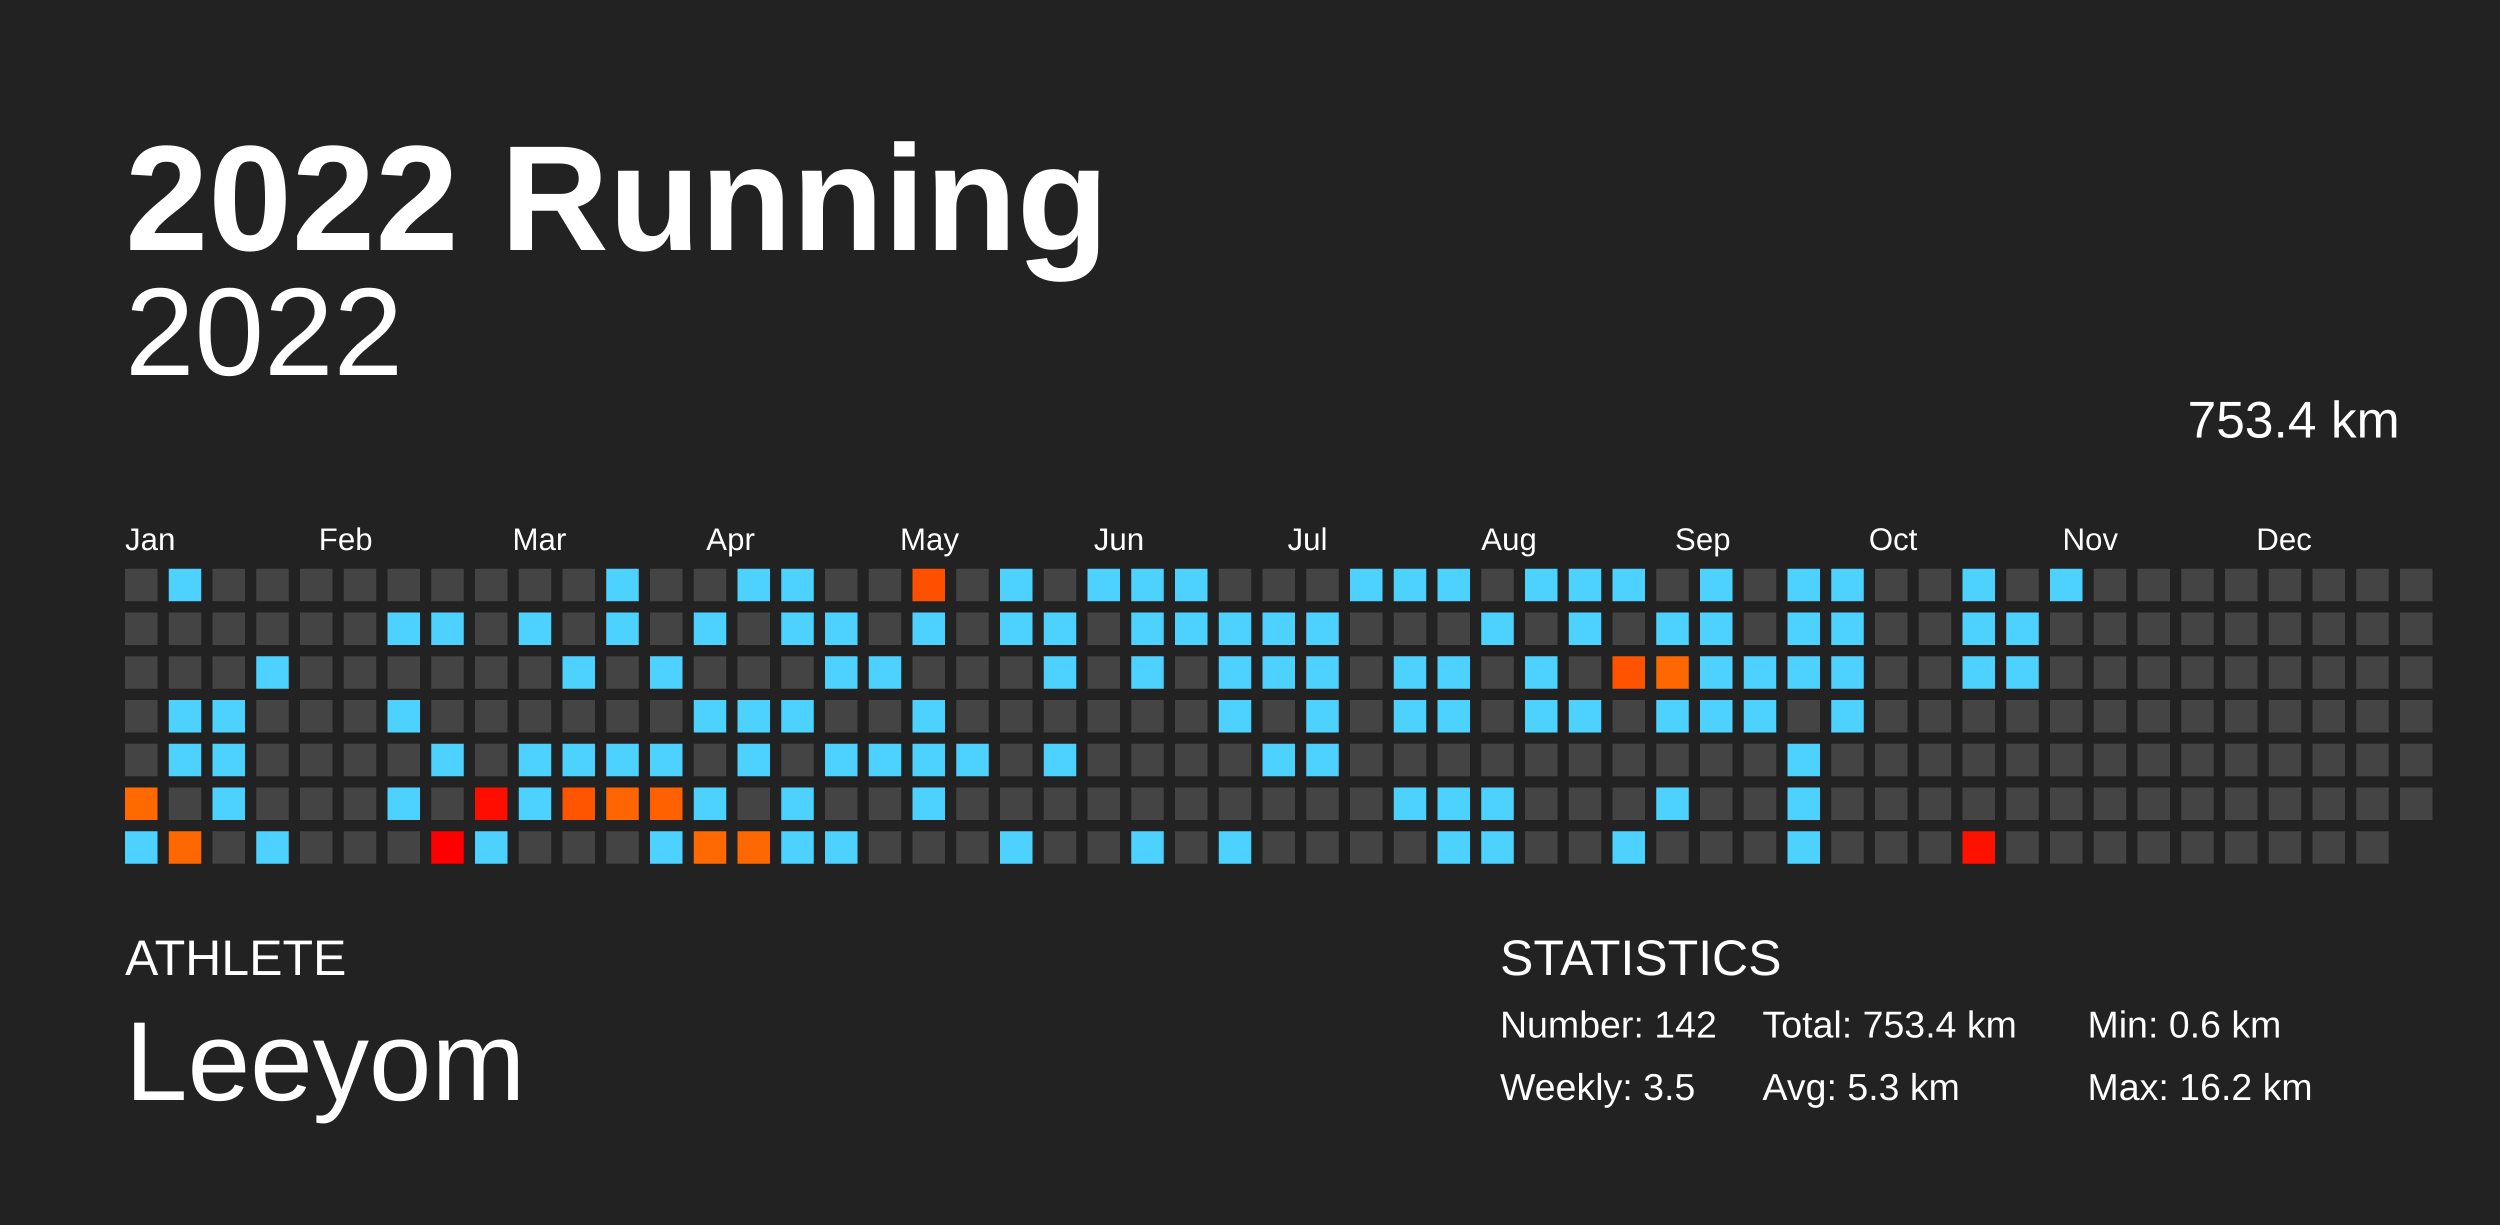
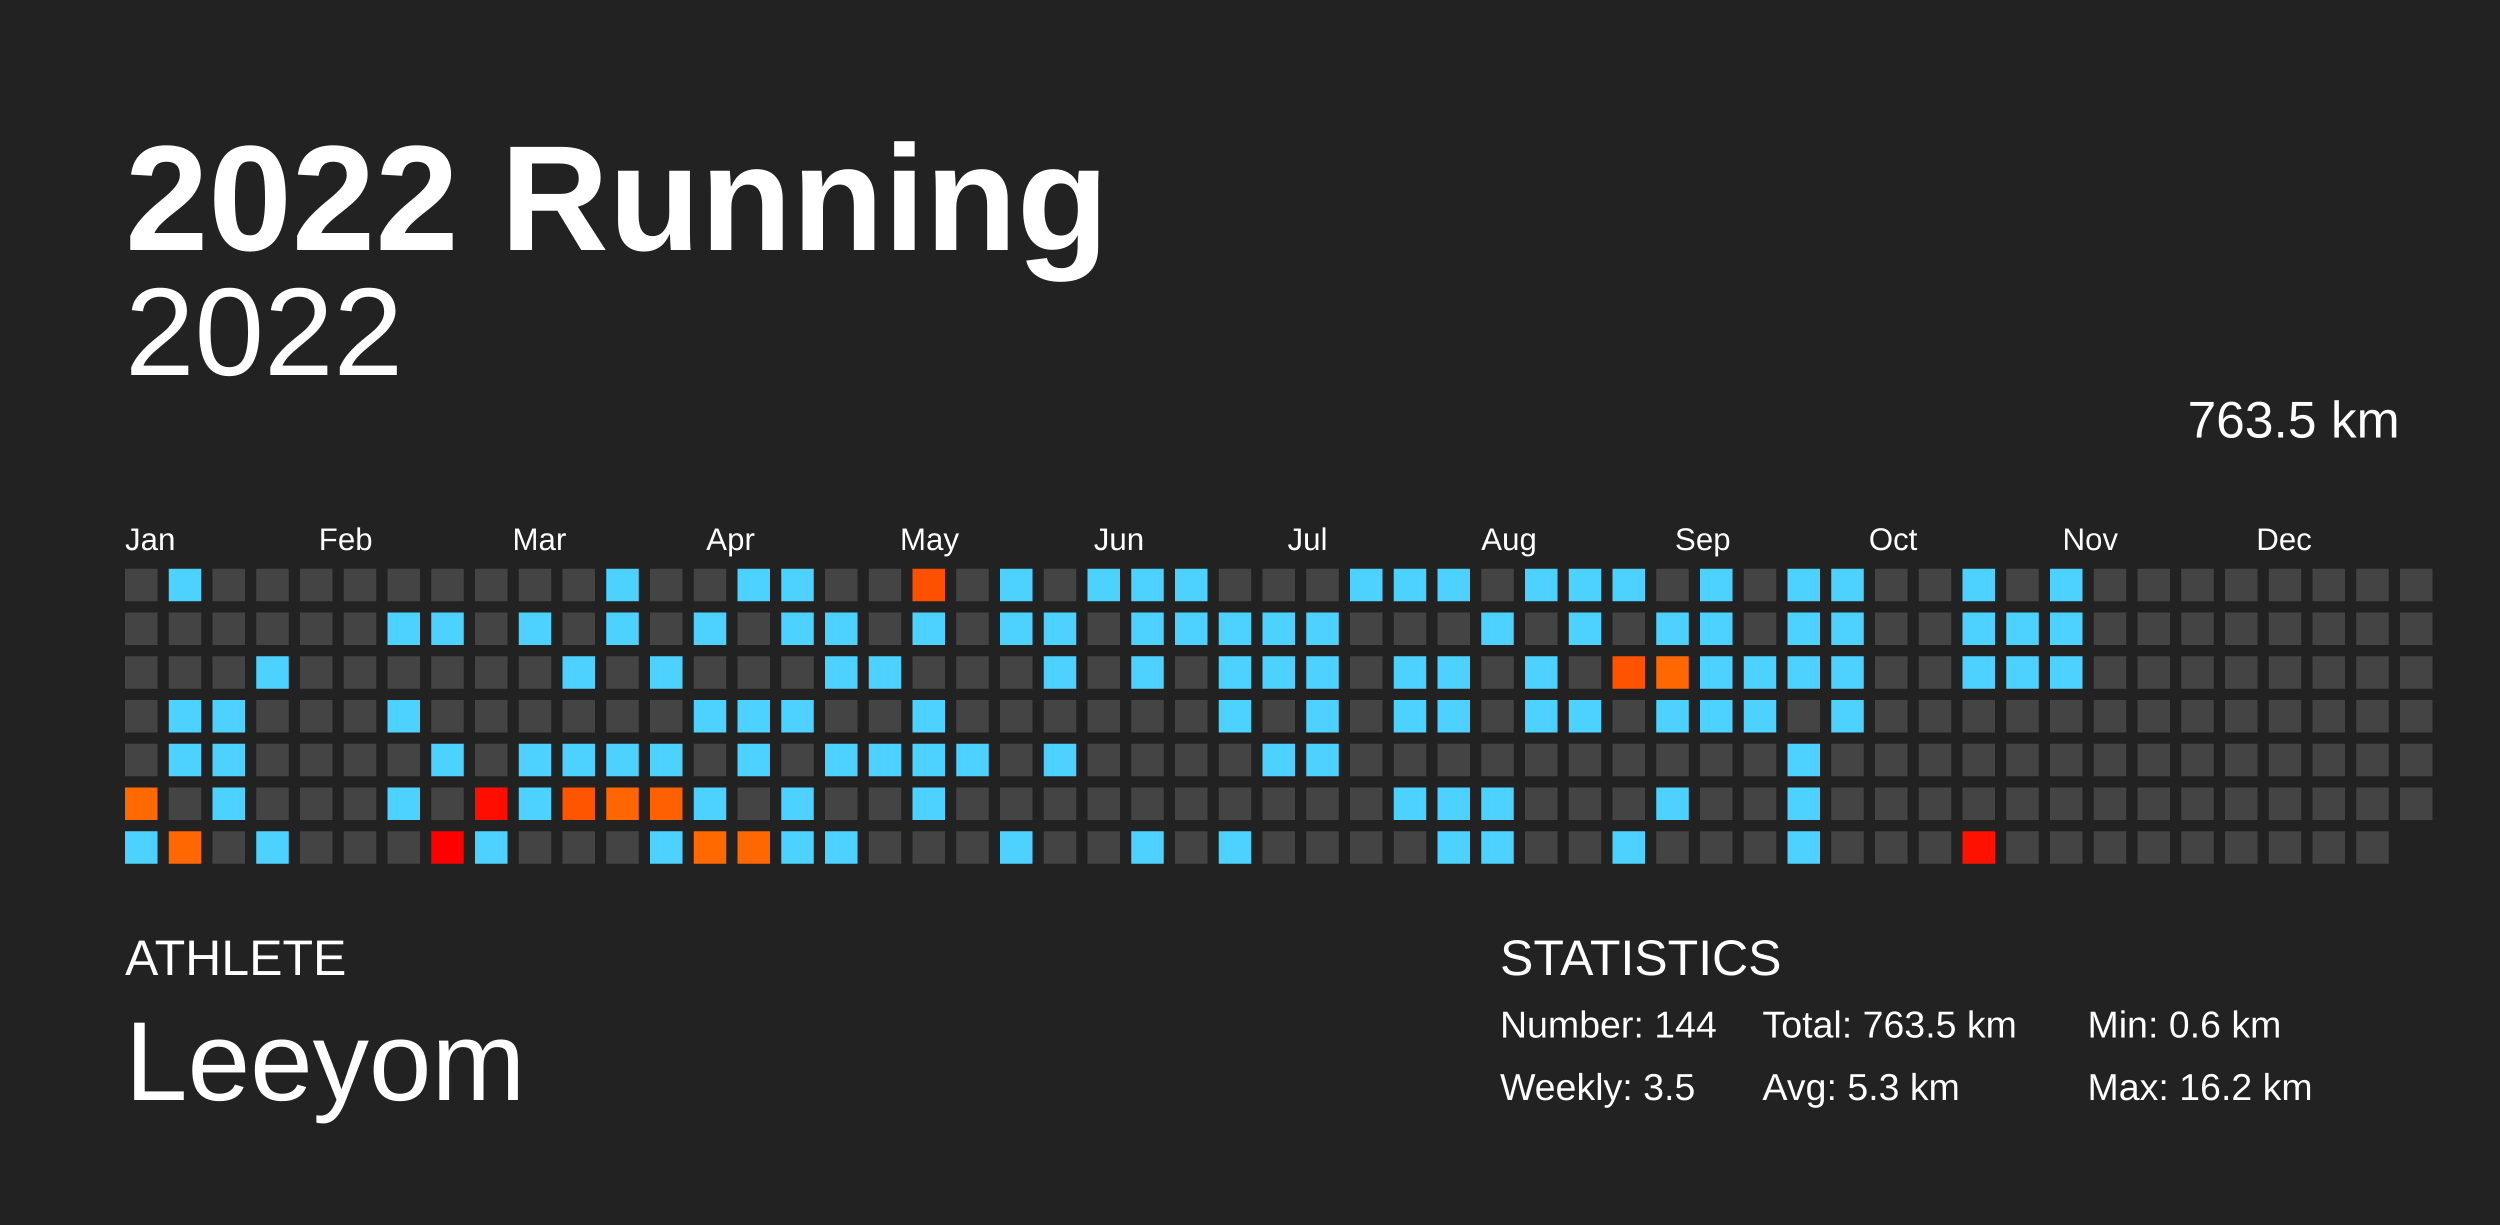
<svg xmlns="http://www.w3.org/2000/svg" baseProfile="full" height="98mm" version="1.1" viewBox="0,0,200,98" width="200mm">
  <defs />
  <rect fill="#222222" height="98" width="200" x="0" y="0" />
  <text fill="#FFFFFF" style="font-size:12px; font-family:Arial; font-weight:bold;" x="10" y="20">2022 Running</text>
  <text fill="#FFFFFF" style="font-size:4px; font-family:Arial" x="10" y="78">ATHLETE</text>
  <text fill="#FFFFFF" style="font-size:9px; font-family:Arial" x="10" y="88">Leeyom</text>
  <text fill="#FFFFFF" style="font-size:4px; font-family:Arial" x="120" y="78">STATISTICS</text>
-   <text fill="#FFFFFF" style="font-size:3px; font-family:Arial" x="120" y="83">Number: 142</text>
+   <text fill="#FFFFFF" style="font-size:3px; font-family:Arial" x="120" y="83">Number: 144</text>
  <text fill="#FFFFFF" style="font-size:3px; font-family:Arial" x="120" y="88">Weekly: 3.5</text>
-   <text fill="#FFFFFF" style="font-size:3px; font-family:Arial" x="141" y="83">Total: 753.4 km</text>
+   <text fill="#FFFFFF" style="font-size:3px; font-family:Arial" x="141" y="83">Total: 763.5 km</text>
  <text fill="#FFFFFF" style="font-size:3px; font-family:Arial" x="141" y="88">Avg: 5.3 km</text>
  <text fill="#FFFFFF" style="font-size:3px; font-family:Arial" x="167" y="83">Min: 0.6 km</text>
  <text fill="#FFFFFF" style="font-size:3px; font-family:Arial" x="167" y="88">Max: 16.2 km</text>
  <text alignment-baseline="hanging" fill="#FFFFFF" style="font-size:10.0px; font-family:Arial;" x="10" y="30">2022</text>
-   <text alignment-baseline="hanging" fill="#FFFFFF" style="font-size:4.125px; font-family:Arial;" x="175" y="35">753.4 km</text>
+   <text alignment-baseline="hanging" fill="#FFFFFF" style="font-size:4.125px; font-family:Arial;" x="175" y="35">763.5 km</text>
  <text fill="#FFFFFF" style="font-size:2.5px; font-family:Arial" x="10.0" y="44">Jan</text>
  <text fill="#FFFFFF" style="font-size:2.5px; font-family:Arial" x="25.5" y="44">Feb</text>
  <text fill="#FFFFFF" style="font-size:2.5px; font-family:Arial" x="41.0" y="44">Mar</text>
  <text fill="#FFFFFF" style="font-size:2.5px; font-family:Arial" x="56.5" y="44">Apr</text>
  <text fill="#FFFFFF" style="font-size:2.5px; font-family:Arial" x="72.0" y="44">May</text>
  <text fill="#FFFFFF" style="font-size:2.5px; font-family:Arial" x="87.5" y="44">Jun</text>
  <text fill="#FFFFFF" style="font-size:2.5px; font-family:Arial" x="103.0" y="44">Jul</text>
  <text fill="#FFFFFF" style="font-size:2.5px; font-family:Arial" x="118.5" y="44">Aug</text>
  <text fill="#FFFFFF" style="font-size:2.5px; font-family:Arial" x="134.0" y="44">Sep</text>
  <text fill="#FFFFFF" style="font-size:2.5px; font-family:Arial" x="149.5" y="44">Oct</text>
  <text fill="#FFFFFF" style="font-size:2.5px; font-family:Arial" x="165.0" y="44">Nov</text>
  <text fill="#FFFFFF" style="font-size:2.5px; font-family:Arial" x="180.5" y="44">Dec</text>
  <rect fill="#444444" height="2.6" width="2.6" x="10.0" y="45.5" />
  <rect fill="#444444" height="2.6" width="2.6" x="10.0" y="49.0" />
  <rect fill="#444444" height="2.6" width="2.6" x="10.0" y="52.5" />
  <rect fill="#444444" height="2.6" width="2.6" x="10.0" y="56.0" />
  <rect fill="#444444" height="2.6" width="2.6" x="10.0" y="59.5" />
  <rect fill="#ff6900" height="2.6" width="2.6" x="10.0" y="63.0" />
  <rect fill="#4dd2ff" height="2.6" width="2.6" x="10.0" y="66.5" />
  <rect fill="#4dd2ff" height="2.6" width="2.6" x="13.5" y="45.5" />
  <rect fill="#444444" height="2.6" width="2.6" x="13.5" y="49.0" />
  <rect fill="#444444" height="2.6" width="2.6" x="13.5" y="52.5" />
  <rect fill="#4dd2ff" height="2.6" width="2.6" x="13.5" y="56.0" />
  <rect fill="#4dd2ff" height="2.6" width="2.6" x="13.5" y="59.5" />
  <rect fill="#444444" height="2.6" width="2.6" x="13.5" y="63.0" />
  <rect fill="#ff6800" height="2.6" width="2.6" x="13.5" y="66.5" />
  <rect fill="#444444" height="2.6" width="2.6" x="17.0" y="45.5" />
  <rect fill="#444444" height="2.6" width="2.6" x="17.0" y="49.0" />
  <rect fill="#444444" height="2.6" width="2.6" x="17.0" y="52.5" />
  <rect fill="#4dd2ff" height="2.6" width="2.6" x="17.0" y="56.0" />
  <rect fill="#4dd2ff" height="2.6" width="2.6" x="17.0" y="59.5" />
  <rect fill="#4dd2ff" height="2.6" width="2.6" x="17.0" y="63.0" />
  <rect fill="#444444" height="2.6" width="2.6" x="17.0" y="66.5" />
  <rect fill="#444444" height="2.6" width="2.6" x="20.5" y="45.5" />
  <rect fill="#444444" height="2.6" width="2.6" x="20.5" y="49.0" />
  <rect fill="#4dd2ff" height="2.6" width="2.6" x="20.5" y="52.5" />
  <rect fill="#444444" height="2.6" width="2.6" x="20.5" y="56.0" />
  <rect fill="#444444" height="2.6" width="2.6" x="20.5" y="59.5" />
  <rect fill="#444444" height="2.6" width="2.6" x="20.5" y="63.0" />
  <rect fill="#4dd2ff" height="2.6" width="2.6" x="20.5" y="66.5" />
  <rect fill="#444444" height="2.6" width="2.6" x="24.0" y="45.5" />
  <rect fill="#444444" height="2.6" width="2.6" x="24.0" y="49.0" />
  <rect fill="#444444" height="2.6" width="2.6" x="24.0" y="52.5" />
  <rect fill="#444444" height="2.6" width="2.6" x="24.0" y="56.0" />
  <rect fill="#444444" height="2.6" width="2.6" x="24.0" y="59.5" />
  <rect fill="#444444" height="2.6" width="2.6" x="24.0" y="63.0" />
  <rect fill="#444444" height="2.6" width="2.6" x="24.0" y="66.5" />
  <rect fill="#444444" height="2.6" width="2.6" x="27.5" y="45.5" />
  <rect fill="#444444" height="2.6" width="2.6" x="27.5" y="49.0" />
  <rect fill="#444444" height="2.6" width="2.6" x="27.5" y="52.5" />
  <rect fill="#444444" height="2.6" width="2.6" x="27.5" y="56.0" />
  <rect fill="#444444" height="2.6" width="2.6" x="27.5" y="59.5" />
  <rect fill="#444444" height="2.6" width="2.6" x="27.5" y="63.0" />
  <rect fill="#444444" height="2.6" width="2.6" x="27.5" y="66.5" />
  <rect fill="#444444" height="2.6" width="2.6" x="31.0" y="45.5" />
  <rect fill="#4dd2ff" height="2.6" width="2.6" x="31.0" y="49.0" />
  <rect fill="#444444" height="2.6" width="2.6" x="31.0" y="52.5" />
  <rect fill="#4dd2ff" height="2.6" width="2.6" x="31.0" y="56.0" />
  <rect fill="#444444" height="2.6" width="2.6" x="31.0" y="59.5" />
  <rect fill="#4dd2ff" height="2.6" width="2.6" x="31.0" y="63.0" />
  <rect fill="#444444" height="2.6" width="2.6" x="31.0" y="66.5" />
  <rect fill="#444444" height="2.6" width="2.6" x="34.5" y="45.5" />
  <rect fill="#4dd2ff" height="2.6" width="2.6" x="34.5" y="49.0" />
  <rect fill="#444444" height="2.6" width="2.6" x="34.5" y="52.5" />
  <rect fill="#444444" height="2.6" width="2.6" x="34.5" y="56.0" />
  <rect fill="#4dd2ff" height="2.6" width="2.6" x="34.5" y="59.5" />
  <rect fill="#444444" height="2.6" width="2.6" x="34.5" y="63.0" />
  <rect fill="#ff0000" height="2.6" width="2.6" x="34.5" y="66.5" />
  <rect fill="#444444" height="2.6" width="2.6" x="38.0" y="45.5" />
  <rect fill="#444444" height="2.6" width="2.6" x="38.0" y="49.0" />
  <rect fill="#444444" height="2.6" width="2.6" x="38.0" y="52.5" />
  <rect fill="#444444" height="2.6" width="2.6" x="38.0" y="56.0" />
  <rect fill="#444444" height="2.6" width="2.6" x="38.0" y="59.5" />
  <rect fill="#ff0e00" height="2.6" width="2.6" x="38.0" y="63.0" />
  <rect fill="#4dd2ff" height="2.6" width="2.6" x="38.0" y="66.5" />
  <rect fill="#444444" height="2.6" width="2.6" x="41.5" y="45.5" />
  <rect fill="#4dd2ff" height="2.6" width="2.6" x="41.5" y="49.0" />
  <rect fill="#444444" height="2.6" width="2.6" x="41.5" y="52.5" />
  <rect fill="#444444" height="2.6" width="2.6" x="41.5" y="56.0" />
  <rect fill="#4dd2ff" height="2.6" width="2.6" x="41.5" y="59.5" />
  <rect fill="#4dd2ff" height="2.6" width="2.6" x="41.5" y="63.0" />
  <rect fill="#444444" height="2.6" width="2.6" x="41.5" y="66.5" />
  <rect fill="#444444" height="2.6" width="2.6" x="45.0" y="45.5" />
  <rect fill="#444444" height="2.6" width="2.6" x="45.0" y="49.0" />
  <rect fill="#4dd2ff" height="2.6" width="2.6" x="45.0" y="52.5" />
  <rect fill="#444444" height="2.6" width="2.6" x="45.0" y="56.0" />
  <rect fill="#4dd2ff" height="2.6" width="2.6" x="45.0" y="59.5" />
  <rect fill="#ff5400" height="2.6" width="2.6" x="45.0" y="63.0" />
  <rect fill="#444444" height="2.6" width="2.6" x="45.0" y="66.5" />
  <rect fill="#4dd2ff" height="2.6" width="2.6" x="48.5" y="45.5" />
  <rect fill="#4dd2ff" height="2.6" width="2.6" x="48.5" y="49.0" />
  <rect fill="#444444" height="2.6" width="2.6" x="48.5" y="52.5" />
  <rect fill="#444444" height="2.6" width="2.6" x="48.5" y="56.0" />
  <rect fill="#4dd2ff" height="2.6" width="2.6" x="48.5" y="59.5" />
  <rect fill="#ff6500" height="2.6" width="2.6" x="48.5" y="63.0" />
  <rect fill="#444444" height="2.6" width="2.6" x="48.5" y="66.5" />
  <rect fill="#444444" height="2.6" width="2.6" x="52.0" y="45.5" />
  <rect fill="#444444" height="2.6" width="2.6" x="52.0" y="49.0" />
  <rect fill="#4dd2ff" height="2.6" width="2.6" x="52.0" y="52.5" />
  <rect fill="#444444" height="2.6" width="2.6" x="52.0" y="56.0" />
  <rect fill="#4dd2ff" height="2.6" width="2.6" x="52.0" y="59.5" />
  <rect fill="#ff6000" height="2.6" width="2.6" x="52.0" y="63.0" />
  <rect fill="#4dd2ff" height="2.6" width="2.6" x="52.0" y="66.5" />
  <rect fill="#444444" height="2.6" width="2.6" x="55.5" y="45.5" />
  <rect fill="#4dd2ff" height="2.6" width="2.6" x="55.5" y="49.0" />
  <rect fill="#444444" height="2.6" width="2.6" x="55.5" y="52.5" />
  <rect fill="#4dd2ff" height="2.6" width="2.6" x="55.5" y="56.0" />
  <rect fill="#444444" height="2.6" width="2.6" x="55.5" y="59.5" />
  <rect fill="#4dd2ff" height="2.6" width="2.6" x="55.5" y="63.0" />
  <rect fill="#ff6900" height="2.6" width="2.6" x="55.5" y="66.5" />
  <rect fill="#4dd2ff" height="2.6" width="2.6" x="59.0" y="45.5" />
  <rect fill="#444444" height="2.6" width="2.6" x="59.0" y="49.0" />
  <rect fill="#444444" height="2.6" width="2.6" x="59.0" y="52.5" />
  <rect fill="#4dd2ff" height="2.6" width="2.6" x="59.0" y="56.0" />
  <rect fill="#4dd2ff" height="2.6" width="2.6" x="59.0" y="59.5" />
  <rect fill="#444444" height="2.6" width="2.6" x="59.0" y="63.0" />
  <rect fill="#ff6800" height="2.6" width="2.6" x="59.0" y="66.5" />
  <rect fill="#4dd2ff" height="2.6" width="2.6" x="62.5" y="45.5" />
  <rect fill="#4dd2ff" height="2.6" width="2.6" x="62.5" y="49.0" />
  <rect fill="#444444" height="2.6" width="2.6" x="62.5" y="52.5" />
  <rect fill="#4dd2ff" height="2.6" width="2.6" x="62.5" y="56.0" />
  <rect fill="#444444" height="2.6" width="2.6" x="62.5" y="59.5" />
  <rect fill="#4dd2ff" height="2.6" width="2.6" x="62.5" y="63.0" />
  <rect fill="#4dd2ff" height="2.6" width="2.6" x="62.5" y="66.5" />
  <rect fill="#444444" height="2.6" width="2.6" x="66.0" y="45.5" />
  <rect fill="#4dd2ff" height="2.6" width="2.6" x="66.0" y="49.0" />
  <rect fill="#4dd2ff" height="2.6" width="2.6" x="66.0" y="52.5" />
  <rect fill="#444444" height="2.6" width="2.6" x="66.0" y="56.0" />
  <rect fill="#4dd2ff" height="2.6" width="2.6" x="66.0" y="59.5" />
  <rect fill="#444444" height="2.6" width="2.6" x="66.0" y="63.0" />
  <rect fill="#4dd2ff" height="2.6" width="2.6" x="66.0" y="66.5" />
  <rect fill="#444444" height="2.6" width="2.6" x="69.5" y="45.5" />
  <rect fill="#444444" height="2.6" width="2.6" x="69.5" y="49.0" />
  <rect fill="#4dd2ff" height="2.6" width="2.6" x="69.5" y="52.5" />
  <rect fill="#444444" height="2.6" width="2.6" x="69.5" y="56.0" />
  <rect fill="#4dd2ff" height="2.6" width="2.6" x="69.5" y="59.5" />
  <rect fill="#444444" height="2.6" width="2.6" x="69.5" y="63.0" />
  <rect fill="#444444" height="2.6" width="2.6" x="69.5" y="66.5" />
  <rect fill="#ff5000" height="2.6" width="2.6" x="73.0" y="45.5" />
  <rect fill="#4dd2ff" height="2.6" width="2.6" x="73.0" y="49.0" />
  <rect fill="#444444" height="2.6" width="2.6" x="73.0" y="52.5" />
  <rect fill="#4dd2ff" height="2.6" width="2.6" x="73.0" y="56.0" />
  <rect fill="#4dd2ff" height="2.6" width="2.6" x="73.0" y="59.5" />
  <rect fill="#4dd2ff" height="2.6" width="2.6" x="73.0" y="63.0" />
  <rect fill="#444444" height="2.6" width="2.6" x="73.0" y="66.5" />
  <rect fill="#444444" height="2.6" width="2.6" x="76.5" y="45.5" />
  <rect fill="#444444" height="2.6" width="2.6" x="76.5" y="49.0" />
  <rect fill="#444444" height="2.6" width="2.6" x="76.5" y="52.5" />
  <rect fill="#444444" height="2.6" width="2.6" x="76.5" y="56.0" />
  <rect fill="#4dd2ff" height="2.6" width="2.6" x="76.5" y="59.5" />
  <rect fill="#444444" height="2.6" width="2.6" x="76.5" y="63.0" />
  <rect fill="#444444" height="2.6" width="2.6" x="76.5" y="66.5" />
  <rect fill="#4dd2ff" height="2.6" width="2.6" x="80.0" y="45.5" />
  <rect fill="#4dd2ff" height="2.6" width="2.6" x="80.0" y="49.0" />
  <rect fill="#444444" height="2.6" width="2.6" x="80.0" y="52.5" />
  <rect fill="#444444" height="2.6" width="2.6" x="80.0" y="56.0" />
  <rect fill="#444444" height="2.6" width="2.6" x="80.0" y="59.5" />
  <rect fill="#444444" height="2.6" width="2.6" x="80.0" y="63.0" />
  <rect fill="#4dd2ff" height="2.6" width="2.6" x="80.0" y="66.5" />
  <rect fill="#444444" height="2.6" width="2.6" x="83.5" y="45.5" />
  <rect fill="#4dd2ff" height="2.6" width="2.6" x="83.5" y="49.0" />
  <rect fill="#4dd2ff" height="2.6" width="2.6" x="83.5" y="52.5" />
  <rect fill="#444444" height="2.6" width="2.6" x="83.5" y="56.0" />
  <rect fill="#4dd2ff" height="2.6" width="2.6" x="83.5" y="59.5" />
  <rect fill="#444444" height="2.6" width="2.6" x="83.5" y="63.0" />
  <rect fill="#444444" height="2.6" width="2.6" x="83.5" y="66.5" />
  <rect fill="#4dd2ff" height="2.6" width="2.6" x="87.0" y="45.5" />
  <rect fill="#444444" height="2.6" width="2.6" x="87.0" y="49.0" />
  <rect fill="#444444" height="2.6" width="2.6" x="87.0" y="52.5" />
  <rect fill="#444444" height="2.6" width="2.6" x="87.0" y="56.0" />
  <rect fill="#444444" height="2.6" width="2.6" x="87.0" y="59.5" />
  <rect fill="#444444" height="2.6" width="2.6" x="87.0" y="63.0" />
  <rect fill="#444444" height="2.6" width="2.6" x="87.0" y="66.5" />
  <rect fill="#4dd2ff" height="2.6" width="2.6" x="90.5" y="45.5" />
  <rect fill="#4dd2ff" height="2.6" width="2.6" x="90.5" y="49.0" />
  <rect fill="#4dd2ff" height="2.6" width="2.6" x="90.5" y="52.5" />
  <rect fill="#444444" height="2.6" width="2.6" x="90.5" y="56.0" />
  <rect fill="#444444" height="2.6" width="2.6" x="90.5" y="59.5" />
  <rect fill="#444444" height="2.6" width="2.6" x="90.5" y="63.0" />
  <rect fill="#4dd2ff" height="2.6" width="2.6" x="90.5" y="66.5" />
  <rect fill="#4dd2ff" height="2.6" width="2.6" x="94.0" y="45.5" />
  <rect fill="#4dd2ff" height="2.6" width="2.6" x="94.0" y="49.0" />
  <rect fill="#444444" height="2.6" width="2.6" x="94.0" y="52.5" />
  <rect fill="#444444" height="2.6" width="2.6" x="94.0" y="56.0" />
  <rect fill="#444444" height="2.6" width="2.6" x="94.0" y="59.5" />
  <rect fill="#444444" height="2.6" width="2.6" x="94.0" y="63.0" />
  <rect fill="#444444" height="2.6" width="2.6" x="94.0" y="66.5" />
  <rect fill="#444444" height="2.6" width="2.6" x="97.5" y="45.5" />
  <rect fill="#4dd2ff" height="2.6" width="2.6" x="97.5" y="49.0" />
  <rect fill="#4dd2ff" height="2.6" width="2.6" x="97.5" y="52.5" />
  <rect fill="#4dd2ff" height="2.6" width="2.6" x="97.5" y="56.0" />
  <rect fill="#444444" height="2.6" width="2.6" x="97.5" y="59.5" />
  <rect fill="#444444" height="2.6" width="2.6" x="97.5" y="63.0" />
  <rect fill="#4dd2ff" height="2.6" width="2.6" x="97.5" y="66.5" />
  <rect fill="#444444" height="2.6" width="2.6" x="101.0" y="45.5" />
  <rect fill="#4dd2ff" height="2.6" width="2.6" x="101.0" y="49.0" />
  <rect fill="#4dd2ff" height="2.6" width="2.6" x="101.0" y="52.5" />
  <rect fill="#444444" height="2.6" width="2.6" x="101.0" y="56.0" />
  <rect fill="#4dd2ff" height="2.6" width="2.6" x="101.0" y="59.5" />
  <rect fill="#444444" height="2.6" width="2.6" x="101.0" y="63.0" />
  <rect fill="#444444" height="2.6" width="2.6" x="101.0" y="66.5" />
  <rect fill="#444444" height="2.6" width="2.6" x="104.5" y="45.5" />
  <rect fill="#4dd2ff" height="2.6" width="2.6" x="104.5" y="49.0" />
  <rect fill="#4dd2ff" height="2.6" width="2.6" x="104.5" y="52.5" />
  <rect fill="#4dd2ff" height="2.6" width="2.6" x="104.5" y="56.0" />
  <rect fill="#4dd2ff" height="2.6" width="2.6" x="104.5" y="59.5" />
  <rect fill="#444444" height="2.6" width="2.6" x="104.5" y="63.0" />
  <rect fill="#444444" height="2.6" width="2.6" x="104.5" y="66.5" />
  <rect fill="#4dd2ff" height="2.6" width="2.6" x="108.0" y="45.5" />
  <rect fill="#444444" height="2.6" width="2.6" x="108.0" y="49.0" />
  <rect fill="#444444" height="2.6" width="2.6" x="108.0" y="52.5" />
  <rect fill="#444444" height="2.6" width="2.6" x="108.0" y="56.0" />
  <rect fill="#444444" height="2.6" width="2.6" x="108.0" y="59.5" />
  <rect fill="#444444" height="2.6" width="2.6" x="108.0" y="63.0" />
  <rect fill="#444444" height="2.6" width="2.6" x="108.0" y="66.5" />
  <rect fill="#4dd2ff" height="2.6" width="2.6" x="111.5" y="45.5" />
  <rect fill="#444444" height="2.6" width="2.6" x="111.5" y="49.0" />
  <rect fill="#4dd2ff" height="2.6" width="2.6" x="111.5" y="52.5" />
  <rect fill="#4dd2ff" height="2.6" width="2.6" x="111.5" y="56.0" />
  <rect fill="#444444" height="2.6" width="2.6" x="111.5" y="59.5" />
  <rect fill="#4dd2ff" height="2.6" width="2.6" x="111.5" y="63.0" />
  <rect fill="#444444" height="2.6" width="2.6" x="111.5" y="66.5" />
  <rect fill="#4dd2ff" height="2.6" width="2.6" x="115.0" y="45.5" />
  <rect fill="#444444" height="2.6" width="2.6" x="115.0" y="49.0" />
  <rect fill="#4dd2ff" height="2.6" width="2.6" x="115.0" y="52.5" />
  <rect fill="#4dd2ff" height="2.6" width="2.6" x="115.0" y="56.0" />
  <rect fill="#444444" height="2.6" width="2.6" x="115.0" y="59.5" />
  <rect fill="#4dd2ff" height="2.6" width="2.6" x="115.0" y="63.0" />
  <rect fill="#4dd2ff" height="2.6" width="2.6" x="115.0" y="66.5" />
  <rect fill="#444444" height="2.6" width="2.6" x="118.5" y="45.5" />
  <rect fill="#4dd2ff" height="2.6" width="2.6" x="118.5" y="49.0" />
  <rect fill="#444444" height="2.6" width="2.6" x="118.5" y="52.5" />
  <rect fill="#444444" height="2.6" width="2.6" x="118.5" y="56.0" />
  <rect fill="#444444" height="2.6" width="2.6" x="118.5" y="59.5" />
  <rect fill="#4dd2ff" height="2.6" width="2.6" x="118.5" y="63.0" />
  <rect fill="#4dd2ff" height="2.6" width="2.6" x="118.5" y="66.5" />
  <rect fill="#4dd2ff" height="2.6" width="2.6" x="122.0" y="45.5" />
  <rect fill="#444444" height="2.6" width="2.6" x="122.0" y="49.0" />
  <rect fill="#4dd2ff" height="2.6" width="2.6" x="122.0" y="52.5" />
  <rect fill="#4dd2ff" height="2.6" width="2.6" x="122.0" y="56.0" />
  <rect fill="#444444" height="2.6" width="2.6" x="122.0" y="59.5" />
  <rect fill="#444444" height="2.6" width="2.6" x="122.0" y="63.0" />
  <rect fill="#444444" height="2.6" width="2.6" x="122.0" y="66.5" />
  <rect fill="#4dd2ff" height="2.6" width="2.6" x="125.5" y="45.5" />
  <rect fill="#4dd2ff" height="2.6" width="2.6" x="125.5" y="49.0" />
  <rect fill="#444444" height="2.6" width="2.6" x="125.5" y="52.5" />
  <rect fill="#4dd2ff" height="2.6" width="2.6" x="125.5" y="56.0" />
  <rect fill="#444444" height="2.6" width="2.6" x="125.5" y="59.5" />
  <rect fill="#444444" height="2.6" width="2.6" x="125.5" y="63.0" />
  <rect fill="#444444" height="2.6" width="2.6" x="125.5" y="66.5" />
  <rect fill="#4dd2ff" height="2.6" width="2.6" x="129.0" y="45.5" />
  <rect fill="#444444" height="2.6" width="2.6" x="129.0" y="49.0" />
  <rect fill="#ff5300" height="2.6" width="2.6" x="129.0" y="52.5" />
  <rect fill="#444444" height="2.6" width="2.6" x="129.0" y="56.0" />
  <rect fill="#444444" height="2.6" width="2.6" x="129.0" y="59.5" />
  <rect fill="#444444" height="2.6" width="2.6" x="129.0" y="63.0" />
  <rect fill="#4dd2ff" height="2.6" width="2.6" x="129.0" y="66.5" />
  <rect fill="#444444" height="2.6" width="2.6" x="132.5" y="45.5" />
  <rect fill="#4dd2ff" height="2.6" width="2.6" x="132.5" y="49.0" />
  <rect fill="#ff6800" height="2.6" width="2.6" x="132.5" y="52.5" />
  <rect fill="#4dd2ff" height="2.6" width="2.6" x="132.5" y="56.0" />
  <rect fill="#444444" height="2.6" width="2.6" x="132.5" y="59.5" />
  <rect fill="#4dd2ff" height="2.6" width="2.6" x="132.5" y="63.0" />
  <rect fill="#444444" height="2.6" width="2.6" x="132.5" y="66.5" />
  <rect fill="#4dd2ff" height="2.6" width="2.6" x="136.0" y="45.5" />
  <rect fill="#4dd2ff" height="2.6" width="2.6" x="136.0" y="49.0" />
  <rect fill="#4dd2ff" height="2.6" width="2.6" x="136.0" y="52.5" />
  <rect fill="#4dd2ff" height="2.6" width="2.6" x="136.0" y="56.0" />
  <rect fill="#444444" height="2.6" width="2.6" x="136.0" y="59.5" />
  <rect fill="#444444" height="2.6" width="2.6" x="136.0" y="63.0" />
  <rect fill="#444444" height="2.6" width="2.6" x="136.0" y="66.5" />
  <rect fill="#444444" height="2.6" width="2.6" x="139.5" y="45.5" />
  <rect fill="#444444" height="2.6" width="2.6" x="139.5" y="49.0" />
  <rect fill="#4dd2ff" height="2.6" width="2.6" x="139.5" y="52.5" />
  <rect fill="#4dd2ff" height="2.6" width="2.6" x="139.5" y="56.0" />
  <rect fill="#444444" height="2.6" width="2.6" x="139.5" y="59.5" />
  <rect fill="#444444" height="2.6" width="2.6" x="139.5" y="63.0" />
  <rect fill="#444444" height="2.6" width="2.6" x="139.5" y="66.5" />
  <rect fill="#4dd2ff" height="2.6" width="2.6" x="143.0" y="45.5" />
  <rect fill="#4dd2ff" height="2.6" width="2.6" x="143.0" y="49.0" />
  <rect fill="#4dd2ff" height="2.6" width="2.6" x="143.0" y="52.5" />
  <rect fill="#444444" height="2.6" width="2.6" x="143.0" y="56.0" />
  <rect fill="#4dd2ff" height="2.6" width="2.6" x="143.0" y="59.5" />
  <rect fill="#4dd2ff" height="2.6" width="2.6" x="143.0" y="63.0" />
  <rect fill="#4dd2ff" height="2.6" width="2.6" x="143.0" y="66.5" />
  <rect fill="#4dd2ff" height="2.6" width="2.6" x="146.5" y="45.5" />
  <rect fill="#4dd2ff" height="2.6" width="2.6" x="146.5" y="49.0" />
  <rect fill="#4dd2ff" height="2.6" width="2.6" x="146.5" y="52.5" />
  <rect fill="#4dd2ff" height="2.6" width="2.6" x="146.5" y="56.0" />
  <rect fill="#444444" height="2.6" width="2.6" x="146.5" y="59.5" />
  <rect fill="#444444" height="2.6" width="2.6" x="146.5" y="63.0" />
  <rect fill="#444444" height="2.6" width="2.6" x="146.5" y="66.5" />
  <rect fill="#444444" height="2.6" width="2.6" x="150.0" y="45.5" />
  <rect fill="#444444" height="2.6" width="2.6" x="150.0" y="49.0" />
  <rect fill="#444444" height="2.6" width="2.6" x="150.0" y="52.5" />
  <rect fill="#444444" height="2.6" width="2.6" x="150.0" y="56.0" />
  <rect fill="#444444" height="2.6" width="2.6" x="150.0" y="59.5" />
  <rect fill="#444444" height="2.6" width="2.6" x="150.0" y="63.0" />
  <rect fill="#444444" height="2.6" width="2.6" x="150.0" y="66.5" />
  <rect fill="#444444" height="2.6" width="2.6" x="153.5" y="45.5" />
  <rect fill="#444444" height="2.6" width="2.6" x="153.5" y="49.0" />
  <rect fill="#444444" height="2.6" width="2.6" x="153.5" y="52.5" />
  <rect fill="#444444" height="2.6" width="2.6" x="153.5" y="56.0" />
  <rect fill="#444444" height="2.6" width="2.6" x="153.5" y="59.5" />
  <rect fill="#444444" height="2.6" width="2.6" x="153.5" y="63.0" />
  <rect fill="#444444" height="2.6" width="2.6" x="153.5" y="66.5" />
  <rect fill="#4dd2ff" height="2.6" width="2.6" x="157.0" y="45.5" />
  <rect fill="#4dd2ff" height="2.6" width="2.6" x="157.0" y="49.0" />
  <rect fill="#4dd2ff" height="2.6" width="2.6" x="157.0" y="52.5" />
  <rect fill="#444444" height="2.6" width="2.6" x="157.0" y="56.0" />
  <rect fill="#444444" height="2.6" width="2.6" x="157.0" y="59.5" />
  <rect fill="#444444" height="2.6" width="2.6" x="157.0" y="63.0" />
  <rect fill="#ff1100" height="2.6" width="2.6" x="157.0" y="66.5" />
  <rect fill="#444444" height="2.6" width="2.6" x="160.5" y="45.5" />
  <rect fill="#4dd2ff" height="2.6" width="2.6" x="160.5" y="49.0" />
  <rect fill="#4dd2ff" height="2.6" width="2.6" x="160.5" y="52.5" />
  <rect fill="#444444" height="2.6" width="2.6" x="160.5" y="56.0" />
  <rect fill="#444444" height="2.6" width="2.6" x="160.5" y="59.5" />
  <rect fill="#444444" height="2.6" width="2.6" x="160.5" y="63.0" />
  <rect fill="#444444" height="2.6" width="2.6" x="160.5" y="66.5" />
  <rect fill="#4dd2ff" height="2.6" width="2.6" x="164.0" y="45.5" />
-   <rect fill="#444444" height="2.6" width="2.6" x="164.0" y="49.0" />
-   <rect fill="#444444" height="2.6" width="2.6" x="164.0" y="52.5" />
+   <rect fill="#4dd2ff" height="2.6" width="2.6" x="164.0" y="49.0" />
+   <rect fill="#4dd2ff" height="2.6" width="2.6" x="164.0" y="52.5" />
  <rect fill="#444444" height="2.6" width="2.6" x="164.0" y="56.0" />
  <rect fill="#444444" height="2.6" width="2.6" x="164.0" y="59.5" />
  <rect fill="#444444" height="2.6" width="2.6" x="164.0" y="63.0" />
  <rect fill="#444444" height="2.6" width="2.6" x="164.0" y="66.5" />
  <rect fill="#444444" height="2.6" width="2.6" x="167.5" y="45.5" />
  <rect fill="#444444" height="2.6" width="2.6" x="167.5" y="49.0" />
  <rect fill="#444444" height="2.6" width="2.6" x="167.5" y="52.5" />
  <rect fill="#444444" height="2.6" width="2.6" x="167.5" y="56.0" />
  <rect fill="#444444" height="2.6" width="2.6" x="167.5" y="59.5" />
  <rect fill="#444444" height="2.6" width="2.6" x="167.5" y="63.0" />
  <rect fill="#444444" height="2.6" width="2.6" x="167.5" y="66.5" />
  <rect fill="#444444" height="2.6" width="2.6" x="171.0" y="45.5" />
  <rect fill="#444444" height="2.6" width="2.6" x="171.0" y="49.0" />
  <rect fill="#444444" height="2.6" width="2.6" x="171.0" y="52.5" />
  <rect fill="#444444" height="2.6" width="2.6" x="171.0" y="56.0" />
  <rect fill="#444444" height="2.6" width="2.6" x="171.0" y="59.5" />
  <rect fill="#444444" height="2.6" width="2.6" x="171.0" y="63.0" />
  <rect fill="#444444" height="2.6" width="2.6" x="171.0" y="66.5" />
  <rect fill="#444444" height="2.6" width="2.6" x="174.5" y="45.5" />
  <rect fill="#444444" height="2.6" width="2.6" x="174.5" y="49.0" />
  <rect fill="#444444" height="2.6" width="2.6" x="174.5" y="52.5" />
  <rect fill="#444444" height="2.6" width="2.6" x="174.5" y="56.0" />
  <rect fill="#444444" height="2.6" width="2.6" x="174.5" y="59.5" />
  <rect fill="#444444" height="2.6" width="2.6" x="174.5" y="63.0" />
  <rect fill="#444444" height="2.6" width="2.6" x="174.5" y="66.5" />
  <rect fill="#444444" height="2.6" width="2.6" x="178.0" y="45.5" />
  <rect fill="#444444" height="2.6" width="2.6" x="178.0" y="49.0" />
  <rect fill="#444444" height="2.6" width="2.6" x="178.0" y="52.5" />
  <rect fill="#444444" height="2.6" width="2.6" x="178.0" y="56.0" />
  <rect fill="#444444" height="2.6" width="2.6" x="178.0" y="59.5" />
  <rect fill="#444444" height="2.6" width="2.6" x="178.0" y="63.0" />
  <rect fill="#444444" height="2.6" width="2.6" x="178.0" y="66.5" />
  <rect fill="#444444" height="2.6" width="2.6" x="181.5" y="45.5" />
  <rect fill="#444444" height="2.6" width="2.6" x="181.5" y="49.0" />
  <rect fill="#444444" height="2.6" width="2.6" x="181.5" y="52.5" />
  <rect fill="#444444" height="2.6" width="2.6" x="181.5" y="56.0" />
  <rect fill="#444444" height="2.6" width="2.6" x="181.5" y="59.5" />
  <rect fill="#444444" height="2.6" width="2.6" x="181.5" y="63.0" />
  <rect fill="#444444" height="2.6" width="2.6" x="181.5" y="66.5" />
  <rect fill="#444444" height="2.6" width="2.6" x="185.0" y="45.5" />
  <rect fill="#444444" height="2.6" width="2.6" x="185.0" y="49.0" />
  <rect fill="#444444" height="2.6" width="2.6" x="185.0" y="52.5" />
  <rect fill="#444444" height="2.6" width="2.6" x="185.0" y="56.0" />
  <rect fill="#444444" height="2.6" width="2.6" x="185.0" y="59.5" />
  <rect fill="#444444" height="2.6" width="2.6" x="185.0" y="63.0" />
  <rect fill="#444444" height="2.6" width="2.6" x="185.0" y="66.5" />
  <rect fill="#444444" height="2.6" width="2.6" x="188.5" y="45.5" />
  <rect fill="#444444" height="2.6" width="2.6" x="188.5" y="49.0" />
  <rect fill="#444444" height="2.6" width="2.6" x="188.5" y="52.5" />
  <rect fill="#444444" height="2.6" width="2.6" x="188.5" y="56.0" />
  <rect fill="#444444" height="2.6" width="2.6" x="188.5" y="59.5" />
  <rect fill="#444444" height="2.6" width="2.6" x="188.5" y="63.0" />
  <rect fill="#444444" height="2.6" width="2.6" x="188.5" y="66.5" />
  <rect fill="#444444" height="2.6" width="2.6" x="192.0" y="45.5" />
  <rect fill="#444444" height="2.6" width="2.6" x="192.0" y="49.0" />
  <rect fill="#444444" height="2.6" width="2.6" x="192.0" y="52.5" />
  <rect fill="#444444" height="2.6" width="2.6" x="192.0" y="56.0" />
  <rect fill="#444444" height="2.6" width="2.6" x="192.0" y="59.5" />
  <rect fill="#444444" height="2.6" width="2.6" x="192.0" y="63.0" />
</svg>
